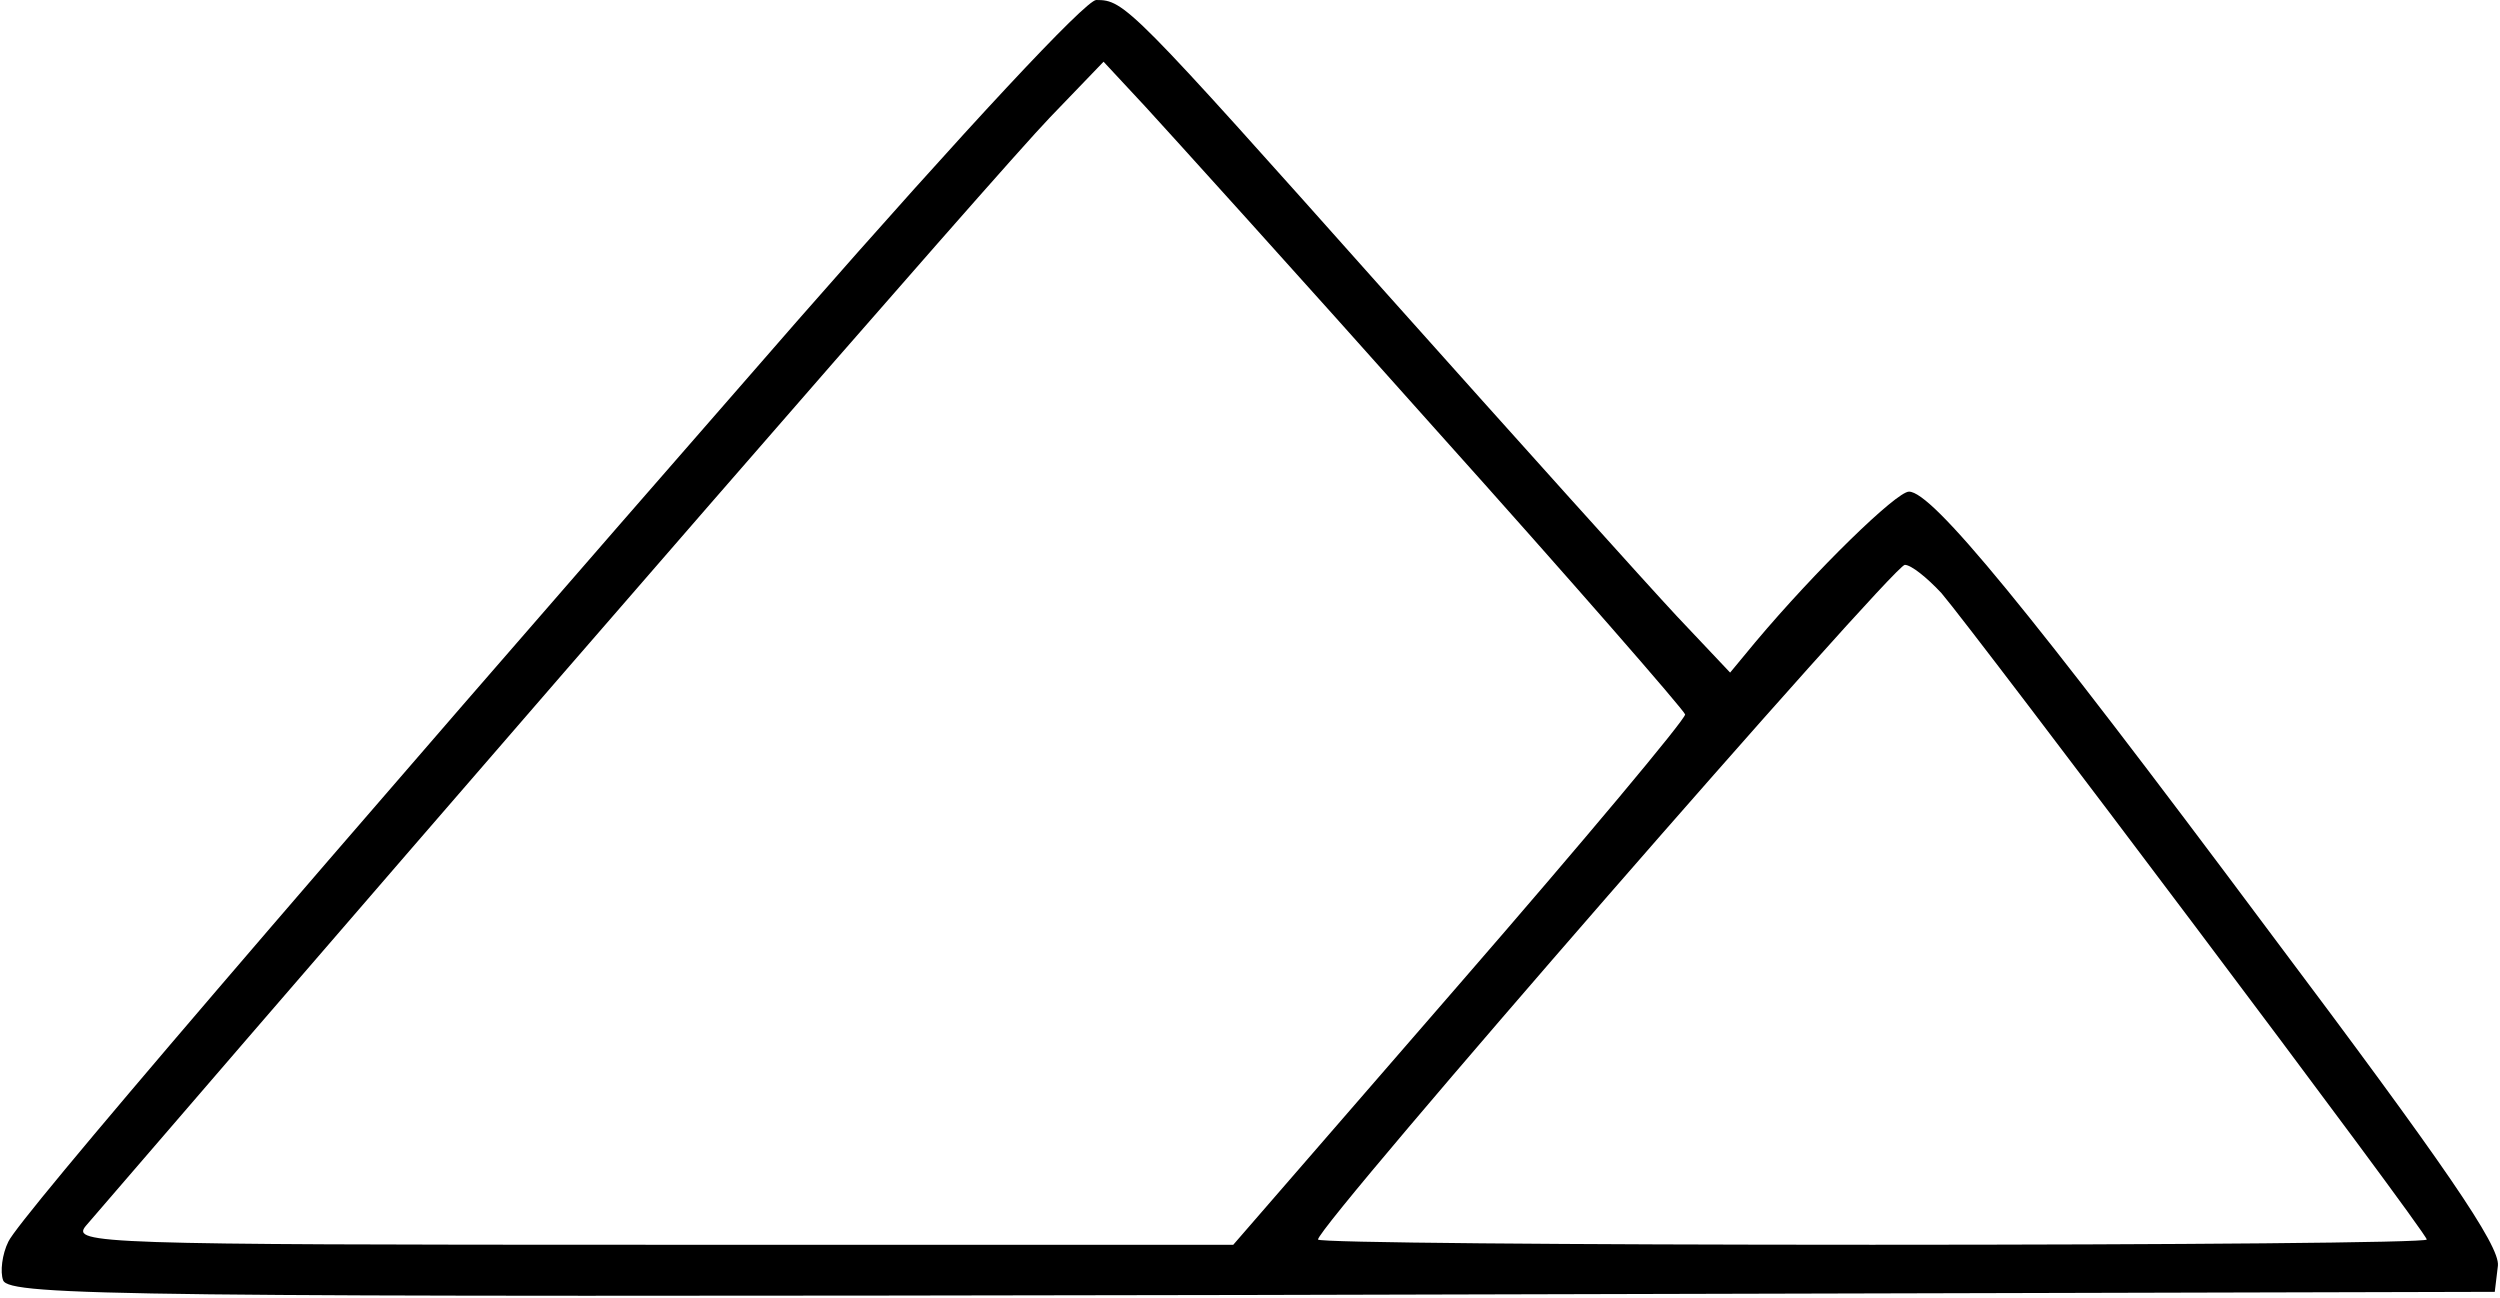
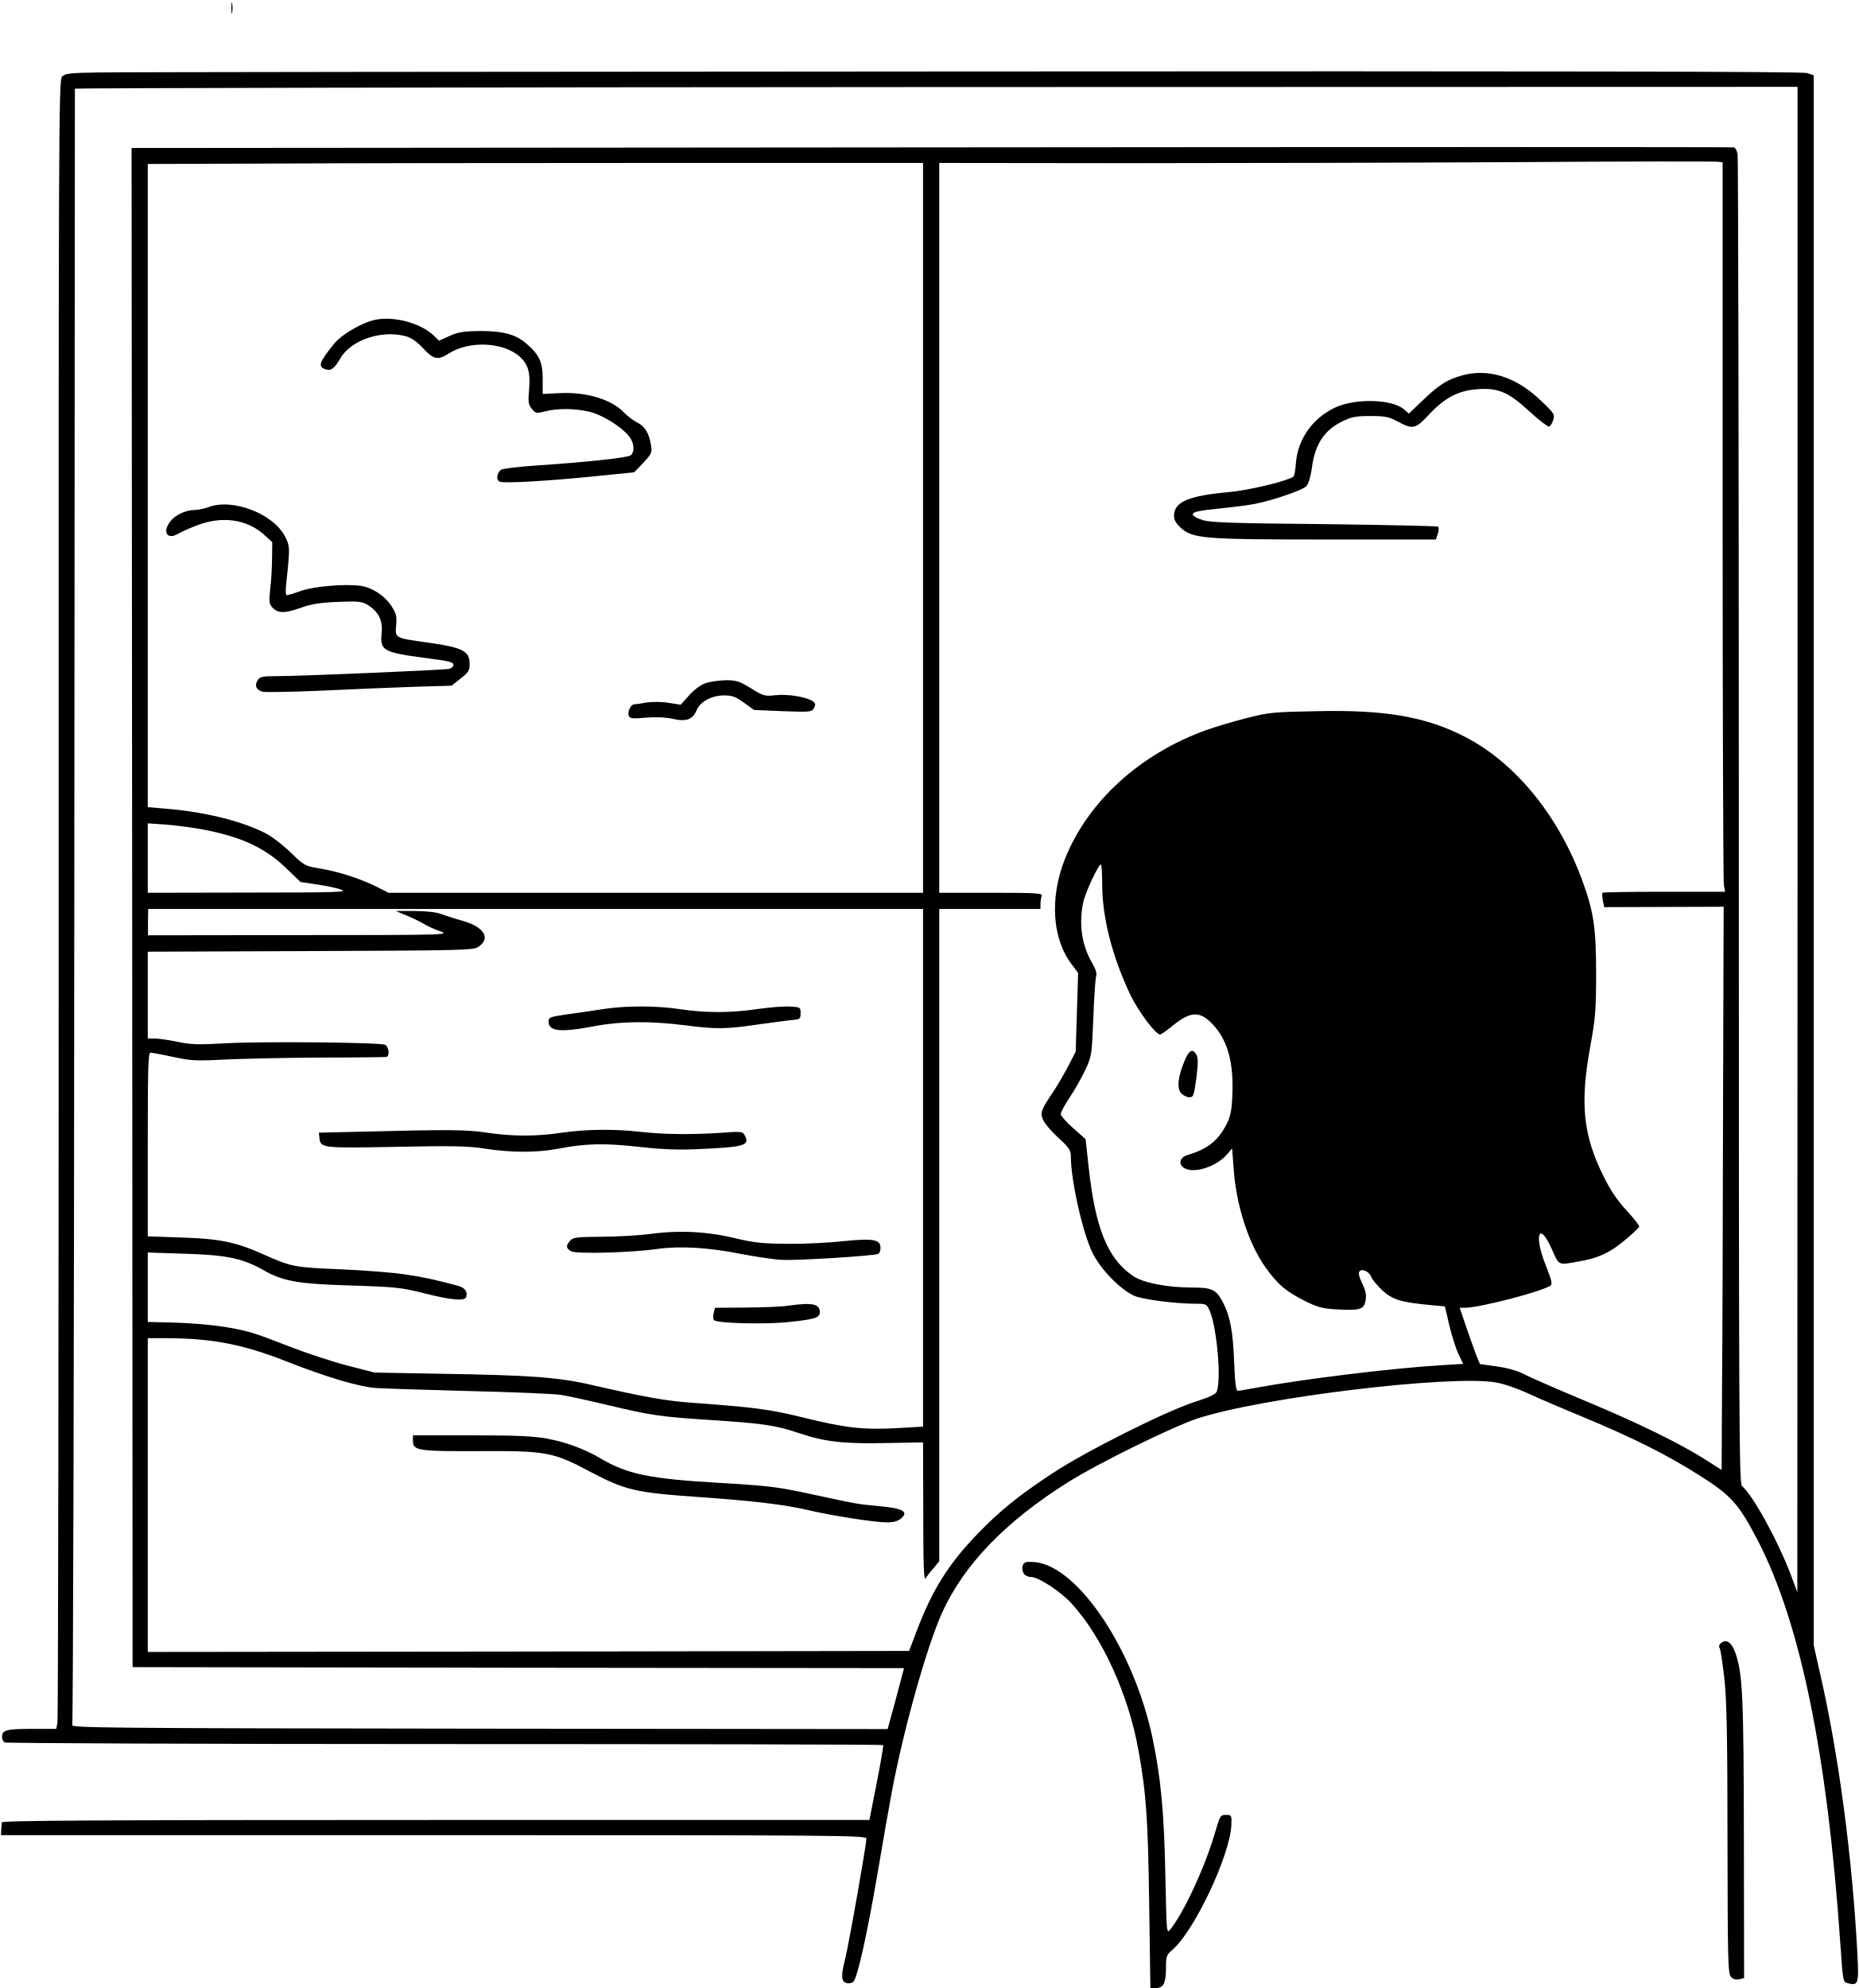
- <svg xmlns="http://www.w3.org/2000/svg" version="1.0" width="239pt" height="124pt" viewBox="0 0 239 124" preserveAspectRatio="xMidYMid meet">
-   <g transform="translate(0,124) scale(0.1,-0.1)" fill="#000000" stroke="none">
-     <path d="M762 933 c-482 -552 -744 -858 -754 -880 -6 -12 -8 -29 -5 -37 6 -15 123 -16 1194 -14 l1188 3 3 25 c2 19 -50 95 -219 320 -232 311 -322 420 -344 420 -12 0 -89 -75 -147 -144 l-24 -29 -51 54 c-28 30 -153 169 -278 309 -245 275 -250 280 -277 280 -10 0 -123 -121 -286 -307z m610 -103 c131 -146 238 -269 239 -273 0 -5 -97 -121 -216 -258 l-216 -249 -556 0 c-529 0 -555 1 -541 18 409 475 871 1007 922 1060 l51 53 40 -43 c22 -24 147 -162 277 -308z m484 -157 c31 -36 464 -611 464 -618 0 -3 -238 -5 -530 -5 -291 0 -530 2 -530 5 0 14 550 645 561 645 6 0 21 -12 35 -27z" />
+ <svg xmlns="http://www.w3.org/2000/svg" version="1.0" width="918pt" height="982pt" viewBox="0 0 918 982" preserveAspectRatio="xMidYMid meet">
+   <g transform="translate(0,982) scale(0.1,-0.1)" fill="#000000" stroke="none">
+     <path d="M1143 9780 c0 -25 2 -35 4 -22 2 12 2 32 0 45 -2 12 -4 2 -4 -23z" />
+     <path d="M489 9462 c-147 -2 -168 -5 -183 -21 -16 -17 -17 -284 -16 -4058 0 -2221 -3 -4053 -6 -4071 l-6 -32 -122 0 c-125 0 -146 -6 -146 -41 0 -10 6 -21 12 -26 7 -4 986 -8 2175 -8 1189 0 2163 -2 2166 -5 2 -3 -12 -87 -32 -187 l-36 -183 -2142 0 c-1707 0 -2143 -3 -2144 -12 -1 -7 -2 -24 -3 -38 l-1 -25 2138 0 c2072 0 2137 -1 2137 -18 0 -29 -89 -535 -106 -598 -20 -79 -18 -106 6 -114 12 -4 27 -1 35 5 20 17 67 226 120 535 25 149 57 331 71 405 57 305 173 719 249 886 108 236 311 447 619 641 147 93 513 273 641 316 316 104 1252 217 1476 178 37 -6 109 -31 160 -55 52 -24 171 -75 266 -114 248 -103 418 -188 577 -289 160 -101 195 -141 290 -323 211 -409 344 -1060 408 -1999 12 -176 13 -182 35 -187 53 -14 56 -5 49 139 -25 484 -94 1000 -187 1401 l-29 129 0 3878 0 3877 -32 11 c-23 8 -1236 10 -4153 8 -2266 -1 -4195 -3 -4286 -5z m8391 -3789 l-1 -3718 -29 78 c-63 169 -190 401 -244 446 -15 12 -16 284 -16 3281 0 1797 -3 3281 -6 3298 -3 17 -11 32 -18 34 -6 2 -1790 2 -3963 0 l-3953 -3 3 -3752 2 -3752 1906 -3 1905 -2 -40 -151 -41 -150 -2018 2 c-1841 2 -2017 4 -2010 18 4 9 9 1830 10 4046 2 2217 3 4033 3 4037 0 3 1915 7 4255 8 l4255 1 0 -3718z m-370 1578 c0 -971 3 -1782 6 -1801 l6 -35 -300 0 c-165 0 -303 -2 -305 -5 -3 -3 -2 -20 1 -38 l7 -33 295 1 295 1 -3 -1003 c-1 -552 -3 -1177 -5 -1391 l-2 -388 -80 51 c-128 81 -334 182 -596 291 -134 56 -267 114 -296 129 -33 18 -81 32 -137 40 l-85 12 -17 41 c-9 23 -31 86 -50 140 l-33 97 26 0 c70 0 373 78 422 109 11 7 7 26 -23 101 -60 150 -33 222 30 80 37 -83 29 -80 134 -61 70 12 115 28 165 59 39 24 127 99 133 113 2 4 -26 40 -62 79 -47 51 -81 101 -116 173 -100 202 -115 358 -64 637 25 138 29 178 29 360 0 222 -12 303 -62 443 -116 328 -331 595 -583 726 -193 100 -395 136 -736 128 -214 -4 -237 -6 -349 -35 -66 -17 -154 -43 -195 -58 -329 -118 -587 -354 -700 -639 -75 -191 -62 -392 34 -518 l32 -43 -6 -194 -6 -195 -36 -70 c-20 -38 -53 -95 -73 -125 -63 -94 -67 -105 -52 -142 8 -18 42 -58 76 -89 52 -47 61 -61 61 -90 0 -117 57 -373 106 -475 38 -81 138 -184 208 -215 42 -18 203 -39 303 -39 53 0 54 -1 70 -37 35 -84 57 -339 34 -397 -5 -13 -39 -29 -112 -52 -146 -48 -535 -243 -699 -351 -170 -112 -262 -187 -371 -300 -144 -149 -223 -276 -300 -478 l-38 -100 -1880 -3 -1881 -2 0 775 0 775 88 0 c229 -1 378 -29 595 -114 195 -77 356 -125 440 -132 34 -3 240 -9 457 -15 217 -5 424 -14 460 -19 36 -6 139 -28 230 -50 219 -52 257 -58 520 -75 259 -17 313 -26 430 -65 123 -42 223 -53 430 -48 l180 3 1 -345 c0 -271 3 -341 12 -326 7 11 24 34 40 51 l27 33 0 1611 0 1611 250 0 250 0 0 24 c0 13 3 31 6 40 6 14 -21 16 -250 16 l-256 0 0 1803 0 1802 922 -1 c508 0 1369 2 1913 5 545 4 1000 4 1013 2 l22 -3 0 -1767z m-3950 -38 l0 -1803 -1320 0 -1321 0 -59 30 c-80 40 -189 75 -280 90 -73 12 -77 14 -145 80 -38 37 -94 79 -123 94 -122 62 -302 106 -499 122 l-83 7 0 1588 0 1589 598 2 c328 2 1190 3 1914 3 l1318 0 0 -1802z m-3570 -1488 c196 -36 313 -89 419 -189 l76 -73 82 -12 c46 -7 100 -18 120 -26 33 -12 -25 -14 -459 -14 l-498 -1 0 171 0 172 88 -6 c48 -4 125 -14 172 -22z m4455 -278 c1 -162 50 -354 140 -543 40 -82 124 -194 146 -194 5 0 34 20 64 45 87 70 133 72 195 6 74 -77 105 -189 98 -348 -3 -81 -9 -107 -30 -149 -42 -80 -93 -120 -193 -150 -35 -11 -45 -42 -19 -61 45 -33 158 0 214 63 l27 31 7 -96 c12 -181 72 -369 156 -489 60 -85 103 -122 198 -169 62 -31 86 -37 157 -41 115 -6 133 0 141 44 5 27 1 48 -17 85 -16 35 -20 52 -12 60 14 14 49 -4 58 -30 3 -10 27 -39 53 -64 52 -48 93 -60 244 -74 l66 -6 21 -91 c12 -50 32 -114 45 -142 l24 -51 -112 -7 c-235 -14 -685 -69 -910 -111 -43 -8 -84 -15 -91 -15 -9 0 -14 37 -18 138 -6 154 -19 226 -53 294 -35 68 -54 78 -154 78 -125 0 -246 24 -294 58 -126 87 -186 237 -219 546 l-14 129 -61 54 c-34 30 -62 62 -62 70 0 8 20 46 45 83 25 37 59 98 77 136 31 67 32 73 39 254 4 102 10 195 14 207 5 14 -2 36 -20 67 -51 87 -66 191 -44 298 11 51 75 188 88 188 3 0 6 -46 6 -103z m-885 -1396 l0 -1278 -138 -8 c-165 -8 -248 2 -463 55 -153 38 -240 49 -529 70 -143 10 -241 28 -508 89 -163 38 -301 48 -739 55 l-332 6 -133 34 c-73 19 -198 60 -278 91 -80 31 -165 63 -190 70 -114 34 -262 51 -477 54 l-43 1 0 171 0 172 183 -6 c203 -6 283 -22 383 -78 103 -59 173 -71 439 -79 222 -7 249 -10 363 -39 131 -33 198 -39 205 -18 9 26 -7 47 -42 56 -124 33 -167 42 -261 56 -58 9 -199 20 -315 25 -226 9 -246 12 -377 71 -140 63 -219 80 -410 86 l-168 6 0 453 c0 373 2 454 13 454 8 0 58 -9 113 -21 88 -19 115 -20 249 -13 83 4 294 9 470 10 176 0 326 2 333 3 18 2 14 49 -5 60 -25 12 -614 18 -798 7 -125 -7 -163 -6 -229 8 -43 9 -93 16 -112 16 l-34 0 0 215 0 214 803 3 c733 3 805 4 829 20 64 42 32 98 -75 129 -40 11 -89 27 -110 35 -22 8 -74 14 -130 14 l-92 0 58 -24 c31 -13 69 -32 83 -41 15 -9 49 -25 78 -35 50 -18 40 -19 -696 -19 l-747 -1 0 65 1 65 1914 0 1914 0 0 -1279z" />
+     <path d="M7221 7965 c-72 -20 -113 -46 -194 -124 l-67 -64 -23 20 c-56 51 -238 57 -339 11 -112 -52 -186 -155 -196 -274 -2 -35 -8 -67 -13 -69 -39 -24 -221 -67 -319 -76 -195 -17 -270 -48 -270 -115 0 -24 9 -39 34 -62 60 -53 115 -57 720 -57 l539 0 10 28 c5 16 6 31 2 35 -4 4 -257 9 -563 13 -452 4 -565 8 -601 20 -25 8 -46 19 -48 26 -5 14 25 21 149 33 57 6 128 15 158 21 93 19 236 68 254 88 11 12 21 48 27 90 14 114 60 185 147 228 49 24 69 28 142 28 74 0 91 -4 135 -27 74 -41 88 -38 157 37 74 79 142 115 231 122 106 9 157 -12 260 -107 49 -45 94 -79 100 -77 6 2 15 16 20 32 9 27 6 33 -63 98 -121 116 -258 159 -389 122z" />
+     <path d="M2040 2705 c0 -51 20 -54 325 -53 331 2 367 -4 549 -101 176 -93 225 -104 541 -126 268 -19 421 -37 540 -65 115 -27 327 -60 386 -60 32 0 55 6 70 19 40 33 10 51 -107 61 -114 11 -102 9 -339 60 -162 35 -209 41 -450 55 -347 20 -457 43 -590 122 -76 45 -170 80 -264 97 -64 12 -151 16 -372 16 l-289 0 0 -25z" />
+     <path d="M1840 8237 c-64 -18 -154 -72 -187 -112 -78 -96 -85 -117 -42 -130 24 -8 43 7 70 54 51 91 204 143 324 110 27 -7 55 -27 86 -60 52 -56 72 -60 128 -24 102 64 270 55 350 -18 40 -37 52 -78 45 -159 -6 -63 -4 -76 13 -97 19 -23 22 -24 66 -13 61 16 149 15 219 -2 61 -14 154 -71 194 -119 27 -32 31 -78 10 -96 -14 -12 -219 -34 -475 -51 -85 -6 -160 -15 -167 -21 -20 -17 -24 -49 -6 -58 21 -10 243 3 486 28 l179 18 45 47 c41 44 44 50 38 88 -10 59 -31 93 -68 111 -18 9 -46 30 -63 47 -63 67 -187 105 -322 98 l-82 -4 0 74 c0 84 -17 120 -82 176 -53 45 -114 61 -229 61 -77 -1 -105 -5 -148 -24 l-53 -24 -27 26 c-68 65 -211 100 -302 74z" />
+     <path d="M1030 7315 c-19 -7 -50 -14 -68 -14 -46 -1 -95 -24 -120 -56 -42 -53 -16 -94 39 -61 15 9 58 28 95 42 122 46 242 29 326 -45 l43 -39 -1 -78 c0 -44 -4 -112 -9 -152 -7 -62 -5 -75 9 -91 28 -31 59 -32 137 -5 58 21 99 27 189 31 103 4 118 2 148 -16 54 -35 74 -77 67 -142 -8 -82 10 -92 215 -119 123 -16 140 -20 140 -36 0 -7 -10 -16 -22 -18 -29 -6 -758 -37 -858 -36 -64 0 -77 -3 -87 -20 -17 -26 -7 -49 25 -57 15 -3 141 -1 282 5 140 7 344 15 453 19 l198 6 44 35 c39 30 45 40 45 72 0 64 -32 81 -206 106 -166 23 -162 21 -157 86 4 45 0 59 -23 94 -34 52 -94 91 -151 100 -76 11 -232 -2 -297 -25 -33 -12 -63 -21 -69 -21 -6 0 -7 23 -3 58 19 174 19 185 -6 232 -58 113 -260 190 -378 145z" />
+     <path d="M3485 6445 c-24 -8 -57 -33 -81 -60 l-41 -46 -59 9 c-34 6 -81 6 -109 2 -27 -5 -55 -9 -62 -9 -17 -1 -34 -36 -27 -56 6 -15 17 -16 84 -10 51 4 98 2 134 -6 67 -15 98 -3 117 42 17 42 73 73 134 74 43 0 58 -6 100 -36 l50 -36 143 -6 c137 -5 143 -4 153 16 9 16 8 23 -6 33 -29 21 -124 37 -184 30 -53 -6 -60 -4 -121 34 -57 35 -72 40 -125 40 -33 -1 -78 -7 -100 -15z" />
+     <path d="M5851 4578 c-32 -78 -38 -134 -16 -158 10 -11 28 -20 40 -20 21 0 23 7 35 94 9 70 9 98 1 115 -19 34 -37 25 -60 -31z" />
+     <path d="M2970 4834 c-47 -7 -124 -19 -172 -25 -81 -12 -88 -14 -88 -35 0 -49 58 -55 226 -23 133 25 275 26 444 5 160 -21 204 -20 369 4 75 10 152 21 171 22 32 3 35 6 35 33 0 29 -1 30 -53 33 -29 2 -100 -4 -158 -12 -130 -20 -261 -20 -384 -1 -116 18 -276 18 -390 -1z" />
+     <path d="M1790 4230 l-215 -5 3 -25 c5 -51 10 -52 377 -45 285 6 357 4 442 -9 129 -20 255 -20 356 -1 139 27 233 29 403 10 117 -13 196 -16 299 -11 224 10 251 18 224 68 -10 19 -16 20 -122 12 -142 -9 -277 -8 -392 5 -127 15 -273 13 -389 -4 -126 -19 -244 -19 -370 0 -101 15 -185 16 -616 5z" />
+     <path d="M3215 3725 c-55 -7 -163 -14 -241 -14 -123 -1 -143 -3 -157 -19 -23 -25 -21 -39 5 -53 26 -14 297 -7 428 12 110 15 252 7 410 -25 69 -13 159 -27 200 -29 64 -5 441 18 478 29 6 2 12 15 12 29 0 43 -35 49 -185 34 -71 -8 -195 -14 -275 -13 -122 1 -164 5 -260 28 -138 33 -273 40 -415 21z" />
+     <path d="M3890 3370 c-30 -5 -123 -8 -206 -9 l-152 -1 -6 -26 c-4 -15 -3 -30 1 -35 16 -16 256 -22 373 -9 125 13 150 21 150 48 0 42 -36 49 -160 32z" />
+     <path d="M5068 2103 c-21 -5 -24 -43 -6 -61 7 -7 21 -12 33 -12 35 0 145 -72 198 -130 152 -166 281 -448 331 -725 39 -218 47 -339 53 -757 l6 -418 28 0 c37 0 49 24 49 100 0 56 3 64 30 87 108 90 287 469 293 618 2 49 1 50 -27 50 -27 0 -29 -4 -53 -85 -47 -165 -155 -399 -221 -480 -19 -24 -19 -23 -25 266 -6 309 -22 480 -63 677 -91 432 -361 840 -574 870 -19 2 -43 3 -52 0z" />
+     <path d="M8505 1706 c-12 -8 -15 -18 -10 -26 5 -8 15 -77 24 -154 11 -110 15 -284 15 -798 1 -599 2 -659 18 -674 10 -11 25 -14 40 -11 l24 6 -1 688 c-1 698 -6 809 -40 913 -18 54 -44 75 -70 56z" />
  </g>
</svg>
